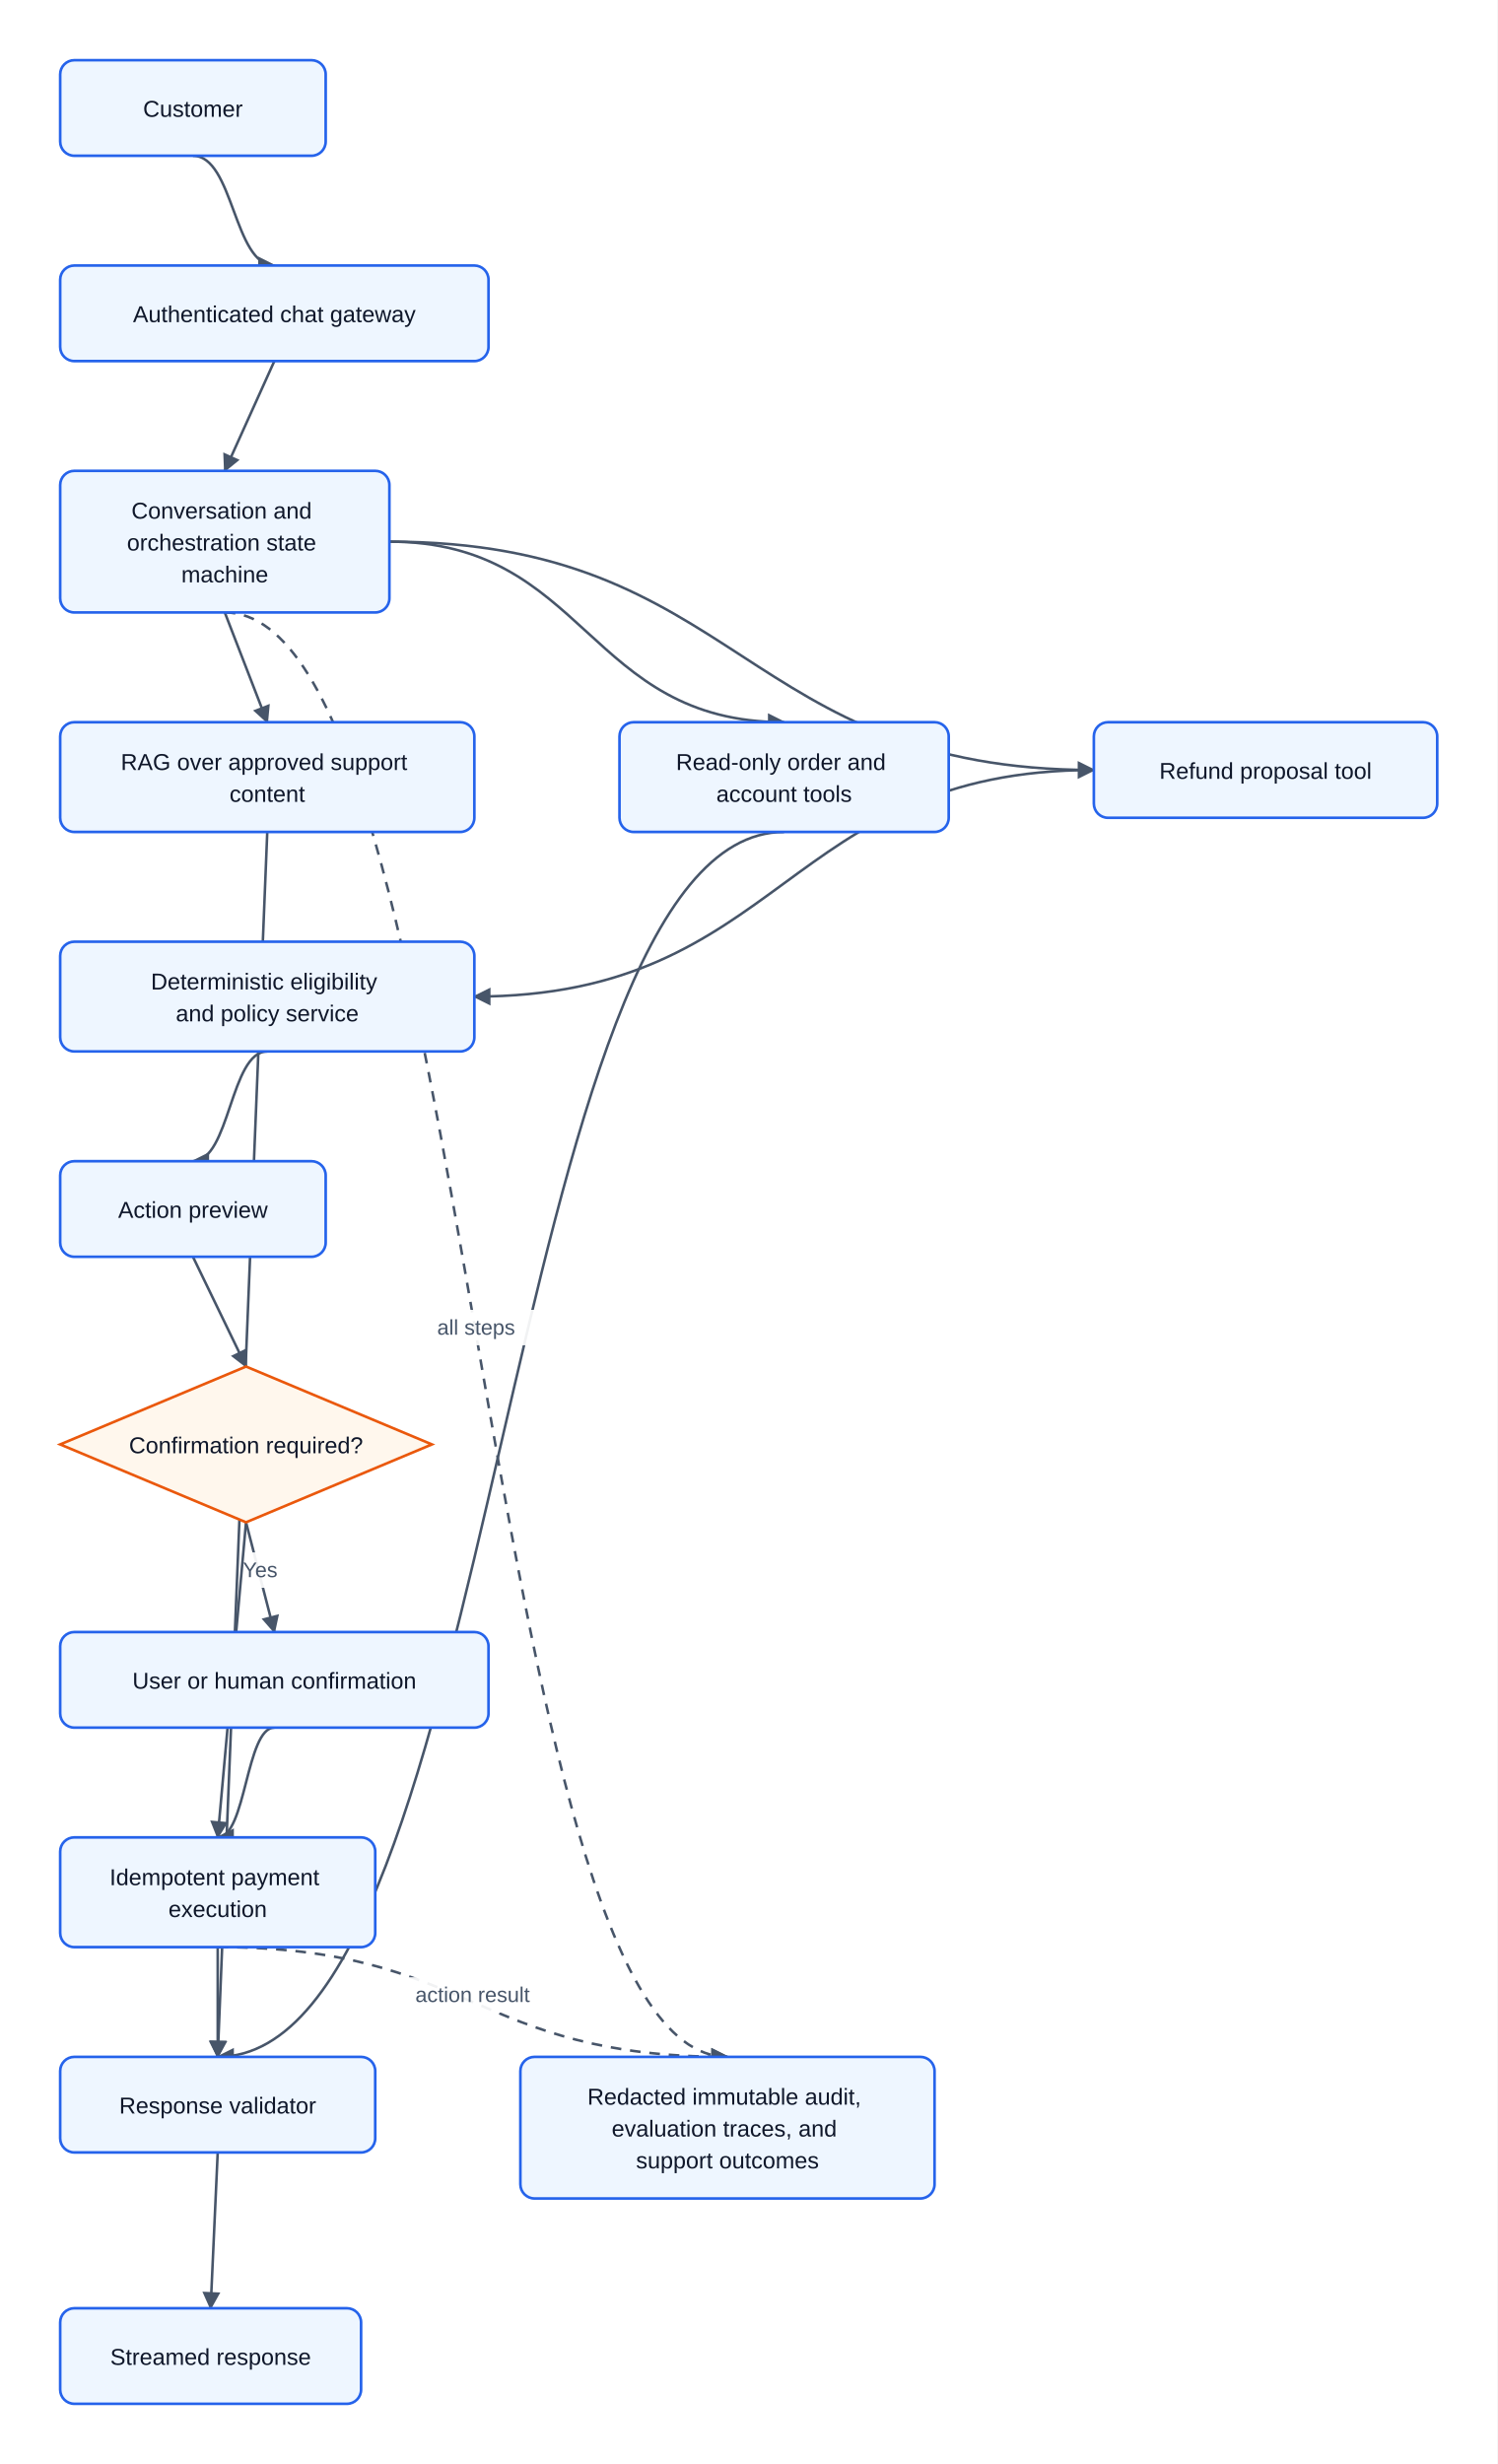
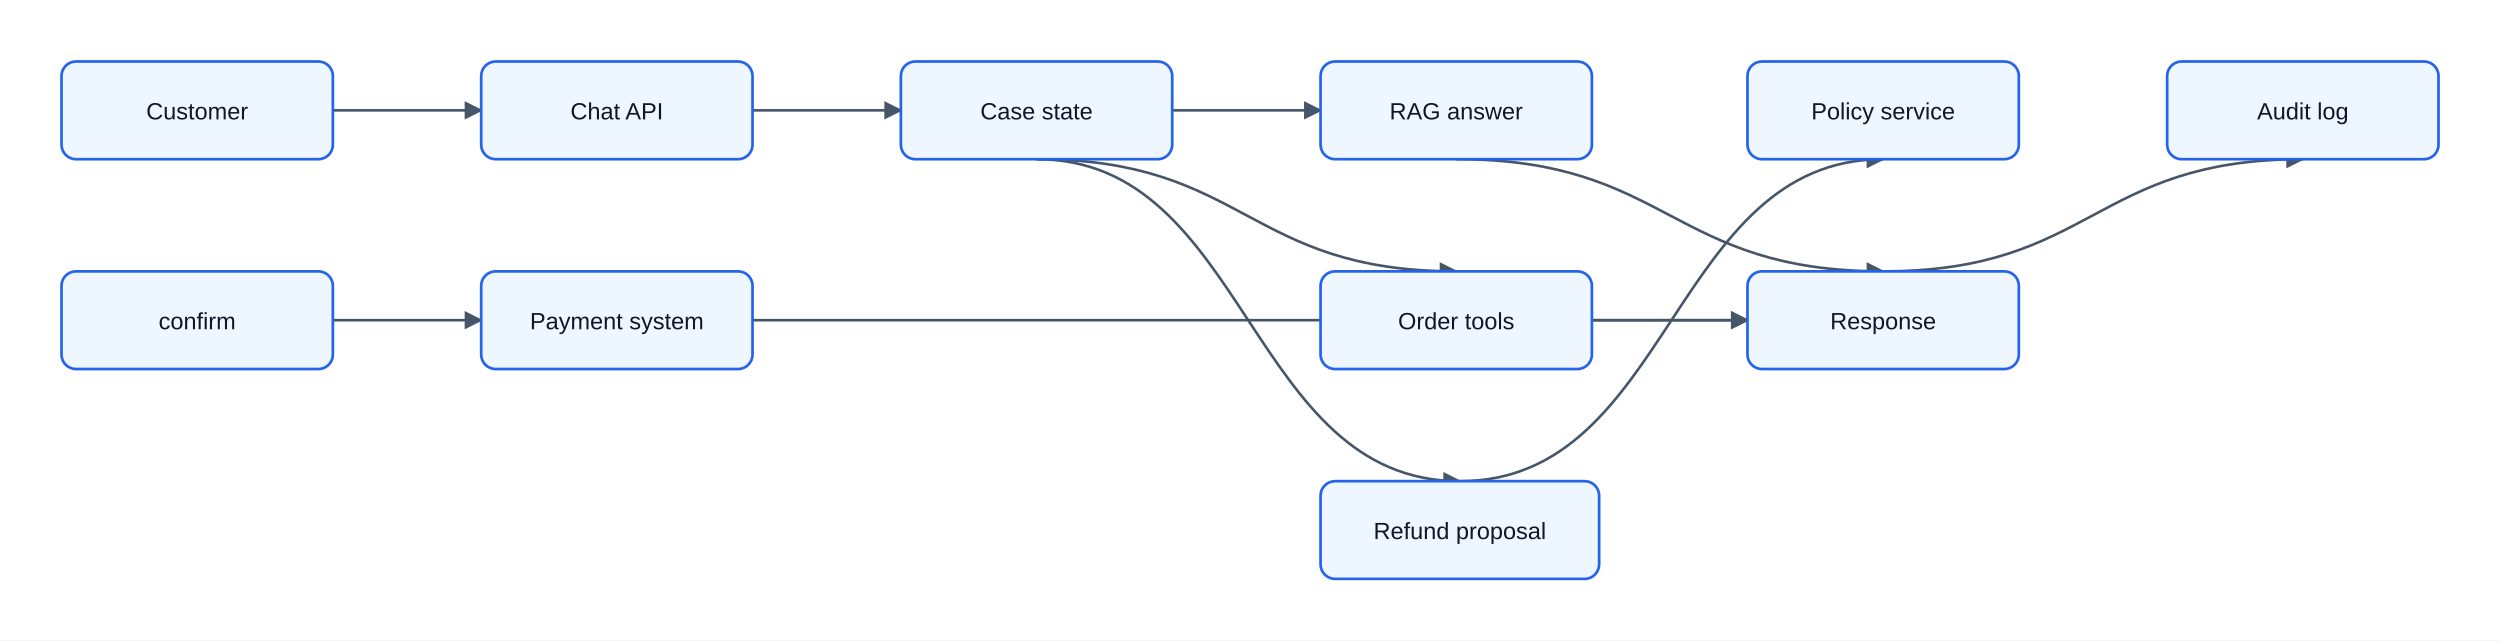
- <svg xmlns="http://www.w3.org/2000/svg" width="846" height="1392" viewBox="0 0 846 1392" role="img" aria-labelledby="title desc">
+ <svg xmlns="http://www.w3.org/2000/svg" width="1382" height="354" viewBox="0 0 1382 354" role="img" aria-labelledby="title desc">
  <defs>
    <marker id="arrow" viewBox="0 0 10 10" refX="9" refY="5" markerWidth="7" markerHeight="7" orient="auto-start-reverse">
      <path d="M 0 0 L 10 5 L 0 10 z" fill="#475569" />
    </marker>
  </defs>
  <style>
.canvas{fill:#ffffff}.group{fill:#f8fafc;stroke:#cbd5e1;stroke-width:1.4}.group-title{font:600 14px Arial,sans-serif;fill:#334155}.node{fill:#eef6ff;stroke:#2563eb;stroke-width:1.5}.diamond{fill:#fff7ed;stroke:#ea580c;stroke-width:1.5}.node-text{font:13px Arial,sans-serif;fill:#0f172a}.edge{fill:none;stroke:#475569;stroke-width:1.45}.edge-label{font:12px Arial,sans-serif;fill:#475569}.label-bg{fill:#ffffff;opacity:.92}
</style>
-   <rect class="canvas" x="0" y="0" width="846" height="1392" />
-   <path class="edge" d="M 109.0 88.0 C 132.0 88.0, 132.0 150.0, 155.0 150.0" marker-end="url(#arrow)" />
-   <path class="edge" d="M 155.0 204.0 L 127.0 266.0" marker-end="url(#arrow)" />
-   <path class="edge" d="M 127.0 346.0 L 151.0 408.0" marker-end="url(#arrow)" />
-   <path class="edge" d="M 220.0 306.0 C 331.5 306.0, 331.5 408.0, 443.0 408.0" marker-end="url(#arrow)" />
-   <path class="edge" d="M 220.0 306.0 C 419.0 306.0, 419.0 435.0, 618.0 435.0" marker-end="url(#arrow)" />
-   <path class="edge" d="M 618.0 435.0 C 443.0 435.0, 443.0 563.0, 268.0 563.0" marker-end="url(#arrow)" />
-   <path class="edge" d="M 151.0 594.0 C 130.0 594.0, 130.0 656.0, 109.0 656.0" marker-end="url(#arrow)" />
-   <path class="edge" d="M 109.0 710.0 L 139.0 772.0" marker-end="url(#arrow)" />
-   <path class="edge" d="M 139.0 860.0 L 155.0 922.0" marker-end="url(#arrow)" />
-   <rect class="label-bg" x="125.0" y="877.0" width="44.0" height="20" rx="4" />
-   <text class="edge-label" x="147.0" y="891.0" text-anchor="middle">Yes</text>
-   <path class="edge" d="M 139.0 860.0 L 123.0 1038.0" marker-end="url(#arrow)" />
-   <rect class="label-bg" x="109.0" y="935.0" width="44.0" height="20" rx="4" />
-   <text class="edge-label" x="131.0" y="949.0" text-anchor="middle">No</text>
-   <path class="edge" d="M 155.0 976.0 C 139.0 976.0, 139.0 1038.0, 123.0 1038.0" marker-end="url(#arrow)" />
-   <path class="edge" d="M 151.0 470.0 L 123.0 1162.0" marker-end="url(#arrow)" />
-   <path class="edge" d="M 443.0 470.0 C 283.0 470.0, 283.0 1162.0, 123.0 1162.0" marker-end="url(#arrow)" />
-   <path class="edge" d="M 123.0 1100.0 L 123.0 1162.0" marker-end="url(#arrow)" />
-   <path class="edge" d="M 123.0 1216.0 L 119.0 1304.0" marker-end="url(#arrow)" />
-   <path class="edge" d="M 127.0 346.0 C 269.0 346.0, 269.0 1162.0, 411.0 1162.0" marker-end="url(#arrow)" stroke-dasharray="6 5" />
-   <rect class="label-bg" x="231.5" y="740.0" width="75.0" height="20" rx="4" />
-   <text class="edge-label" x="269.0" y="754.0" text-anchor="middle">all steps</text>
-   <path class="edge" d="M 123.0 1100.0 C 267.0 1100.0, 267.0 1162.0, 411.0 1162.0" marker-end="url(#arrow)" stroke-dasharray="6 5" />
-   <rect class="label-bg" x="215.5" y="1117.0" width="103.0" height="20" rx="4" />
-   <text class="edge-label" x="267.0" y="1131.0" text-anchor="middle">action result</text>
+   <rect class="canvas" x="0" y="0" width="1382" height="354" />
+   <path class="edge" d="M 184.0 61.0 L 266.0 61.0" marker-end="url(#arrow)" />
+   <path class="edge" d="M 416.0 61.0 L 498.0 61.0" marker-end="url(#arrow)" />
+   <path class="edge" d="M 648.0 61.0 L 730.0 61.0" marker-end="url(#arrow)" />
+   <path class="edge" d="M 573.0 88.0 C 689.0 88.0, 689.0 150.0, 805.0 150.0" marker-end="url(#arrow)" />
+   <path class="edge" d="M 573.0 88.0 C 690.0 88.0, 690.0 266.0, 807.0 266.0" marker-end="url(#arrow)" />
+   <path class="edge" d="M 807.0 266.0 C 924.0 266.0, 924.0 88.0, 1041.0 88.0" marker-end="url(#arrow)" />
+   <path class="edge" d="M 184.0 177.0 L 266.0 177.0" marker-end="url(#arrow)" />
+   <path class="edge" d="M 805.0 88.0 C 923.0 88.0, 923.0 150.0, 1041.0 150.0" marker-end="url(#arrow)" />
+   <path class="edge" d="M 880.0 177.0 L 966.0 177.0" marker-end="url(#arrow)" />
+   <path class="edge" d="M 416.0 177.0 L 966.0 177.0" marker-end="url(#arrow)" />
+   <path class="edge" d="M 1041.0 150.0 C 1157.0 150.0, 1157.0 88.0, 1273.0 88.0" marker-end="url(#arrow)" />
  <rect class="node" x="34.0" y="34.0" width="150" height="54" rx="8" />
  <text class="node-text" x="109.0" y="66.0" text-anchor="middle">
    <tspan x="109.0" dy="0">Customer</tspan>
  </text>
-   <rect class="node" x="34.0" y="150.0" width="242" height="54" rx="8" />
-   <text class="node-text" x="155.0" y="182.0" text-anchor="middle">
-     <tspan x="155.0" dy="0">Authenticated chat gateway</tspan>
+   <rect class="node" x="266.0" y="34.0" width="150" height="54" rx="8" />
+   <text class="node-text" x="341.0" y="66.0" text-anchor="middle">
+     <tspan x="341.0" dy="0">Chat API</tspan>
  </text>
-   <rect class="node" x="34.0" y="266.0" width="186" height="80" rx="8" />
-   <text class="node-text" x="127.0" y="311.0" text-anchor="middle">
-     <tspan x="127.0" dy="-18">Conversation and</tspan>
-     <tspan x="127.0" dy="18">orchestration state</tspan>
-     <tspan x="127.0" dy="18">machine</tspan>
+   <rect class="node" x="498.0" y="34.0" width="150" height="54" rx="8" />
+   <text class="node-text" x="573.0" y="66.0" text-anchor="middle">
+     <tspan x="573.0" dy="0">Case state</tspan>
  </text>
-   <rect class="node" x="34.0" y="408.0" width="234" height="62" rx="8" />
-   <text class="node-text" x="151.0" y="444.0" text-anchor="middle">
-     <tspan x="151.0" dy="-9">RAG over approved support</tspan>
-     <tspan x="151.0" dy="18">content</tspan>
+   <rect class="node" x="730.0" y="34.0" width="150" height="54" rx="8" />
+   <text class="node-text" x="805.0" y="66.0" text-anchor="middle">
+     <tspan x="805.0" dy="0">RAG answer</tspan>
  </text>
-   <rect class="node" x="350.0" y="408.0" width="186" height="62" rx="8" />
-   <text class="node-text" x="443.0" y="444.0" text-anchor="middle">
-     <tspan x="443.0" dy="-9">Read-only order and</tspan>
-     <tspan x="443.0" dy="18">account tools</tspan>
+   <rect class="node" x="730.0" y="150.0" width="150" height="54" rx="8" />
+   <text class="node-text" x="805.0" y="182.0" text-anchor="middle">
+     <tspan x="805.0" dy="0">Order tools</tspan>
  </text>
-   <rect class="node" x="618.0" y="408.0" width="194" height="54" rx="8" />
-   <text class="node-text" x="715.0" y="440.0" text-anchor="middle">
-     <tspan x="715.0" dy="0">Refund proposal tool</tspan>
+   <rect class="node" x="730.0" y="266.0" width="154" height="54" rx="8" />
+   <text class="node-text" x="807.0" y="298.0" text-anchor="middle">
+     <tspan x="807.0" dy="0">Refund proposal</tspan>
  </text>
-   <rect class="node" x="34.0" y="532.0" width="234" height="62" rx="8" />
-   <text class="node-text" x="151.0" y="568.0" text-anchor="middle">
-     <tspan x="151.0" dy="-9">Deterministic eligibility</tspan>
-     <tspan x="151.0" dy="18">and policy service</tspan>
+   <rect class="node" x="966.0" y="34.0" width="150" height="54" rx="8" />
+   <text class="node-text" x="1041.0" y="66.0" text-anchor="middle">
+     <tspan x="1041.0" dy="0">Policy service</tspan>
  </text>
-   <rect class="node" x="34.0" y="656.0" width="150" height="54" rx="8" />
-   <text class="node-text" x="109.0" y="688.0" text-anchor="middle">
-     <tspan x="109.0" dy="0">Action preview</tspan>
+   <rect class="node" x="34.0" y="150.0" width="150" height="54" rx="8" />
+   <text class="node-text" x="109.0" y="182.0" text-anchor="middle">
+     <tspan x="109.0" dy="0">confirm</tspan>
  </text>
-   <polygon class="diamond" points="139.0,772.0 244.0,816.0 139.0,860.0 34.0,816.0" />
-   <text class="node-text" x="139.0" y="821.0" text-anchor="middle">
-     <tspan x="139.0" dy="0">Confirmation required?</tspan>
+   <rect class="node" x="266.0" y="150.0" width="150" height="54" rx="8" />
+   <text class="node-text" x="341.0" y="182.0" text-anchor="middle">
+     <tspan x="341.0" dy="0">Payment system</tspan>
  </text>
-   <rect class="node" x="34.0" y="922.0" width="242" height="54" rx="8" />
-   <text class="node-text" x="155.0" y="954.0" text-anchor="middle">
-     <tspan x="155.0" dy="0">User or human confirmation</tspan>
+   <rect class="node" x="966.0" y="150.0" width="150" height="54" rx="8" />
+   <text class="node-text" x="1041.0" y="182.0" text-anchor="middle">
+     <tspan x="1041.0" dy="0">Response</tspan>
  </text>
-   <rect class="node" x="34.0" y="1038.0" width="178" height="62" rx="8" />
-   <text class="node-text" x="123.0" y="1074.0" text-anchor="middle">
-     <tspan x="123.0" dy="-9">Idempotent payment</tspan>
-     <tspan x="123.0" dy="18">execution</tspan>
-   </text>
-   <rect class="node" x="34.0" y="1162.0" width="178" height="54" rx="8" />
-   <text class="node-text" x="123.0" y="1194.0" text-anchor="middle">
-     <tspan x="123.0" dy="0">Response validator</tspan>
-   </text>
-   <rect class="node" x="34.0" y="1304.0" width="170" height="54" rx="8" />
-   <text class="node-text" x="119.0" y="1336.0" text-anchor="middle">
-     <tspan x="119.0" dy="0">Streamed response</tspan>
-   </text>
-   <rect class="node" x="294.0" y="1162.0" width="234" height="80" rx="8" />
-   <text class="node-text" x="411.0" y="1207.0" text-anchor="middle">
-     <tspan x="411.0" dy="-18">Redacted immutable audit,</tspan>
-     <tspan x="411.0" dy="18">evaluation traces, and</tspan>
-     <tspan x="411.0" dy="18">support outcomes</tspan>
+   <rect class="node" x="1198.0" y="34.0" width="150" height="54" rx="8" />
+   <text class="node-text" x="1273.0" y="66.0" text-anchor="middle">
+     <tspan x="1273.0" dy="0">Audit log</tspan>
  </text>
</svg>
